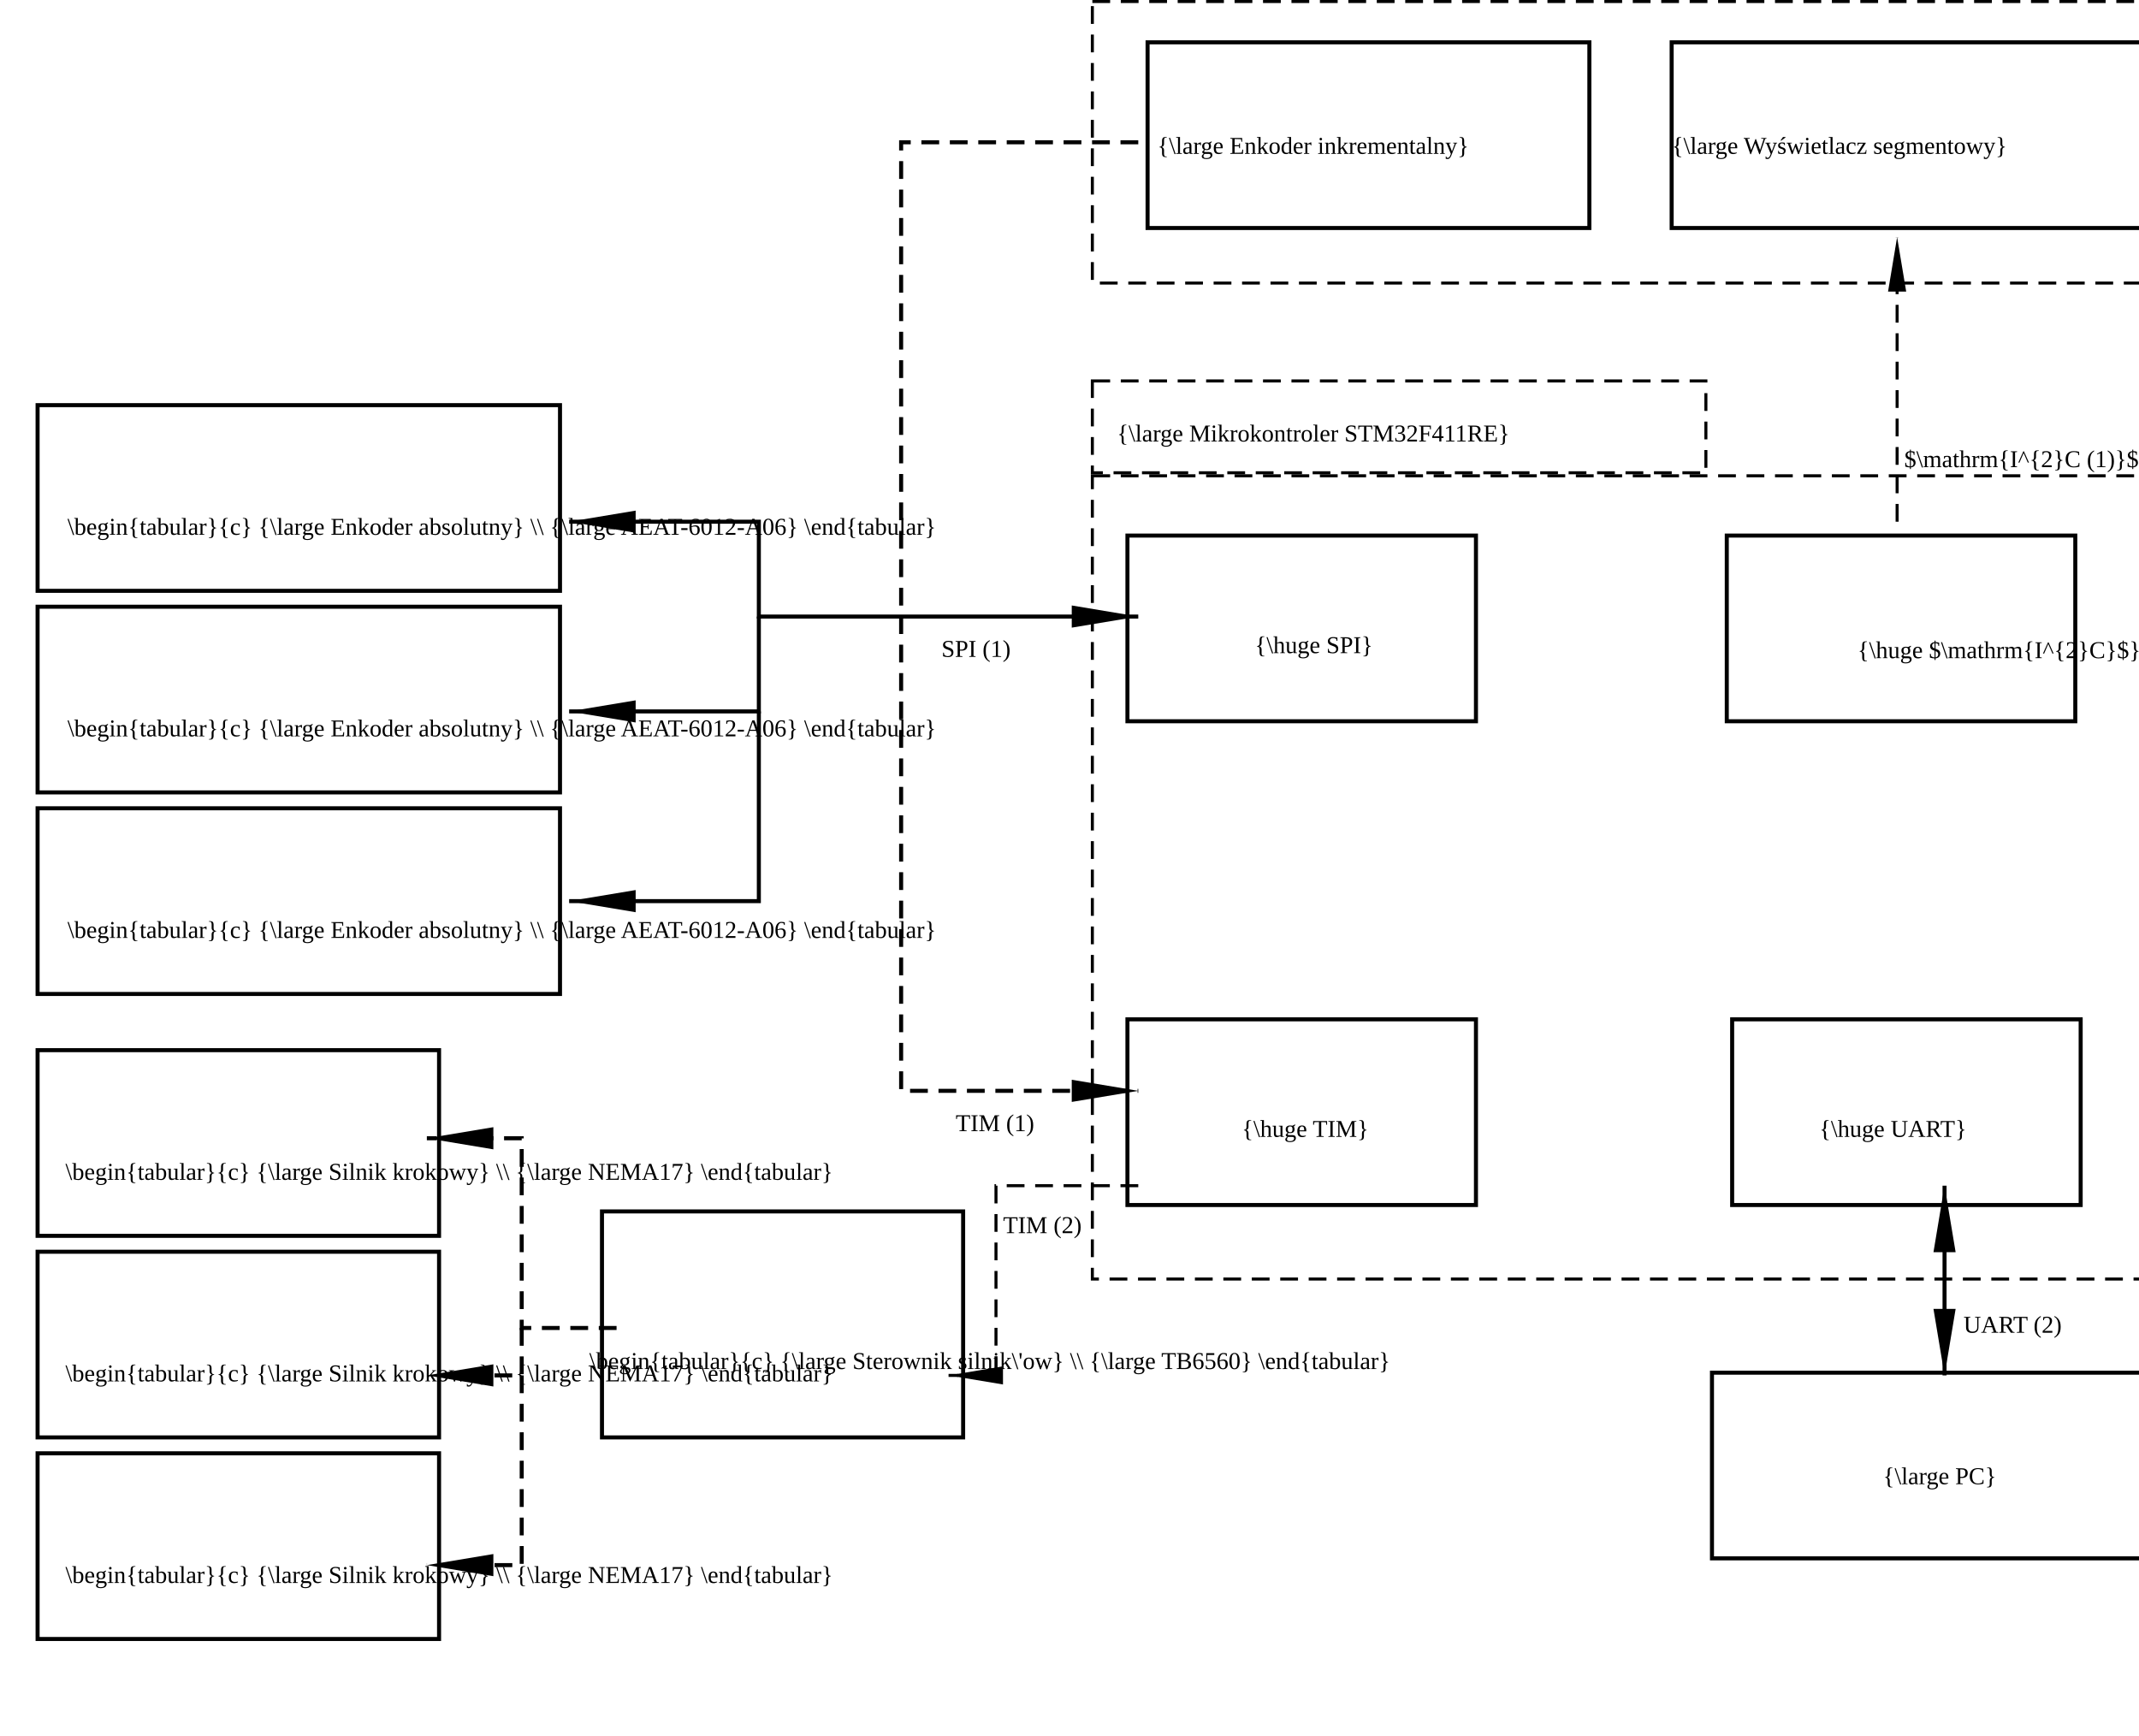
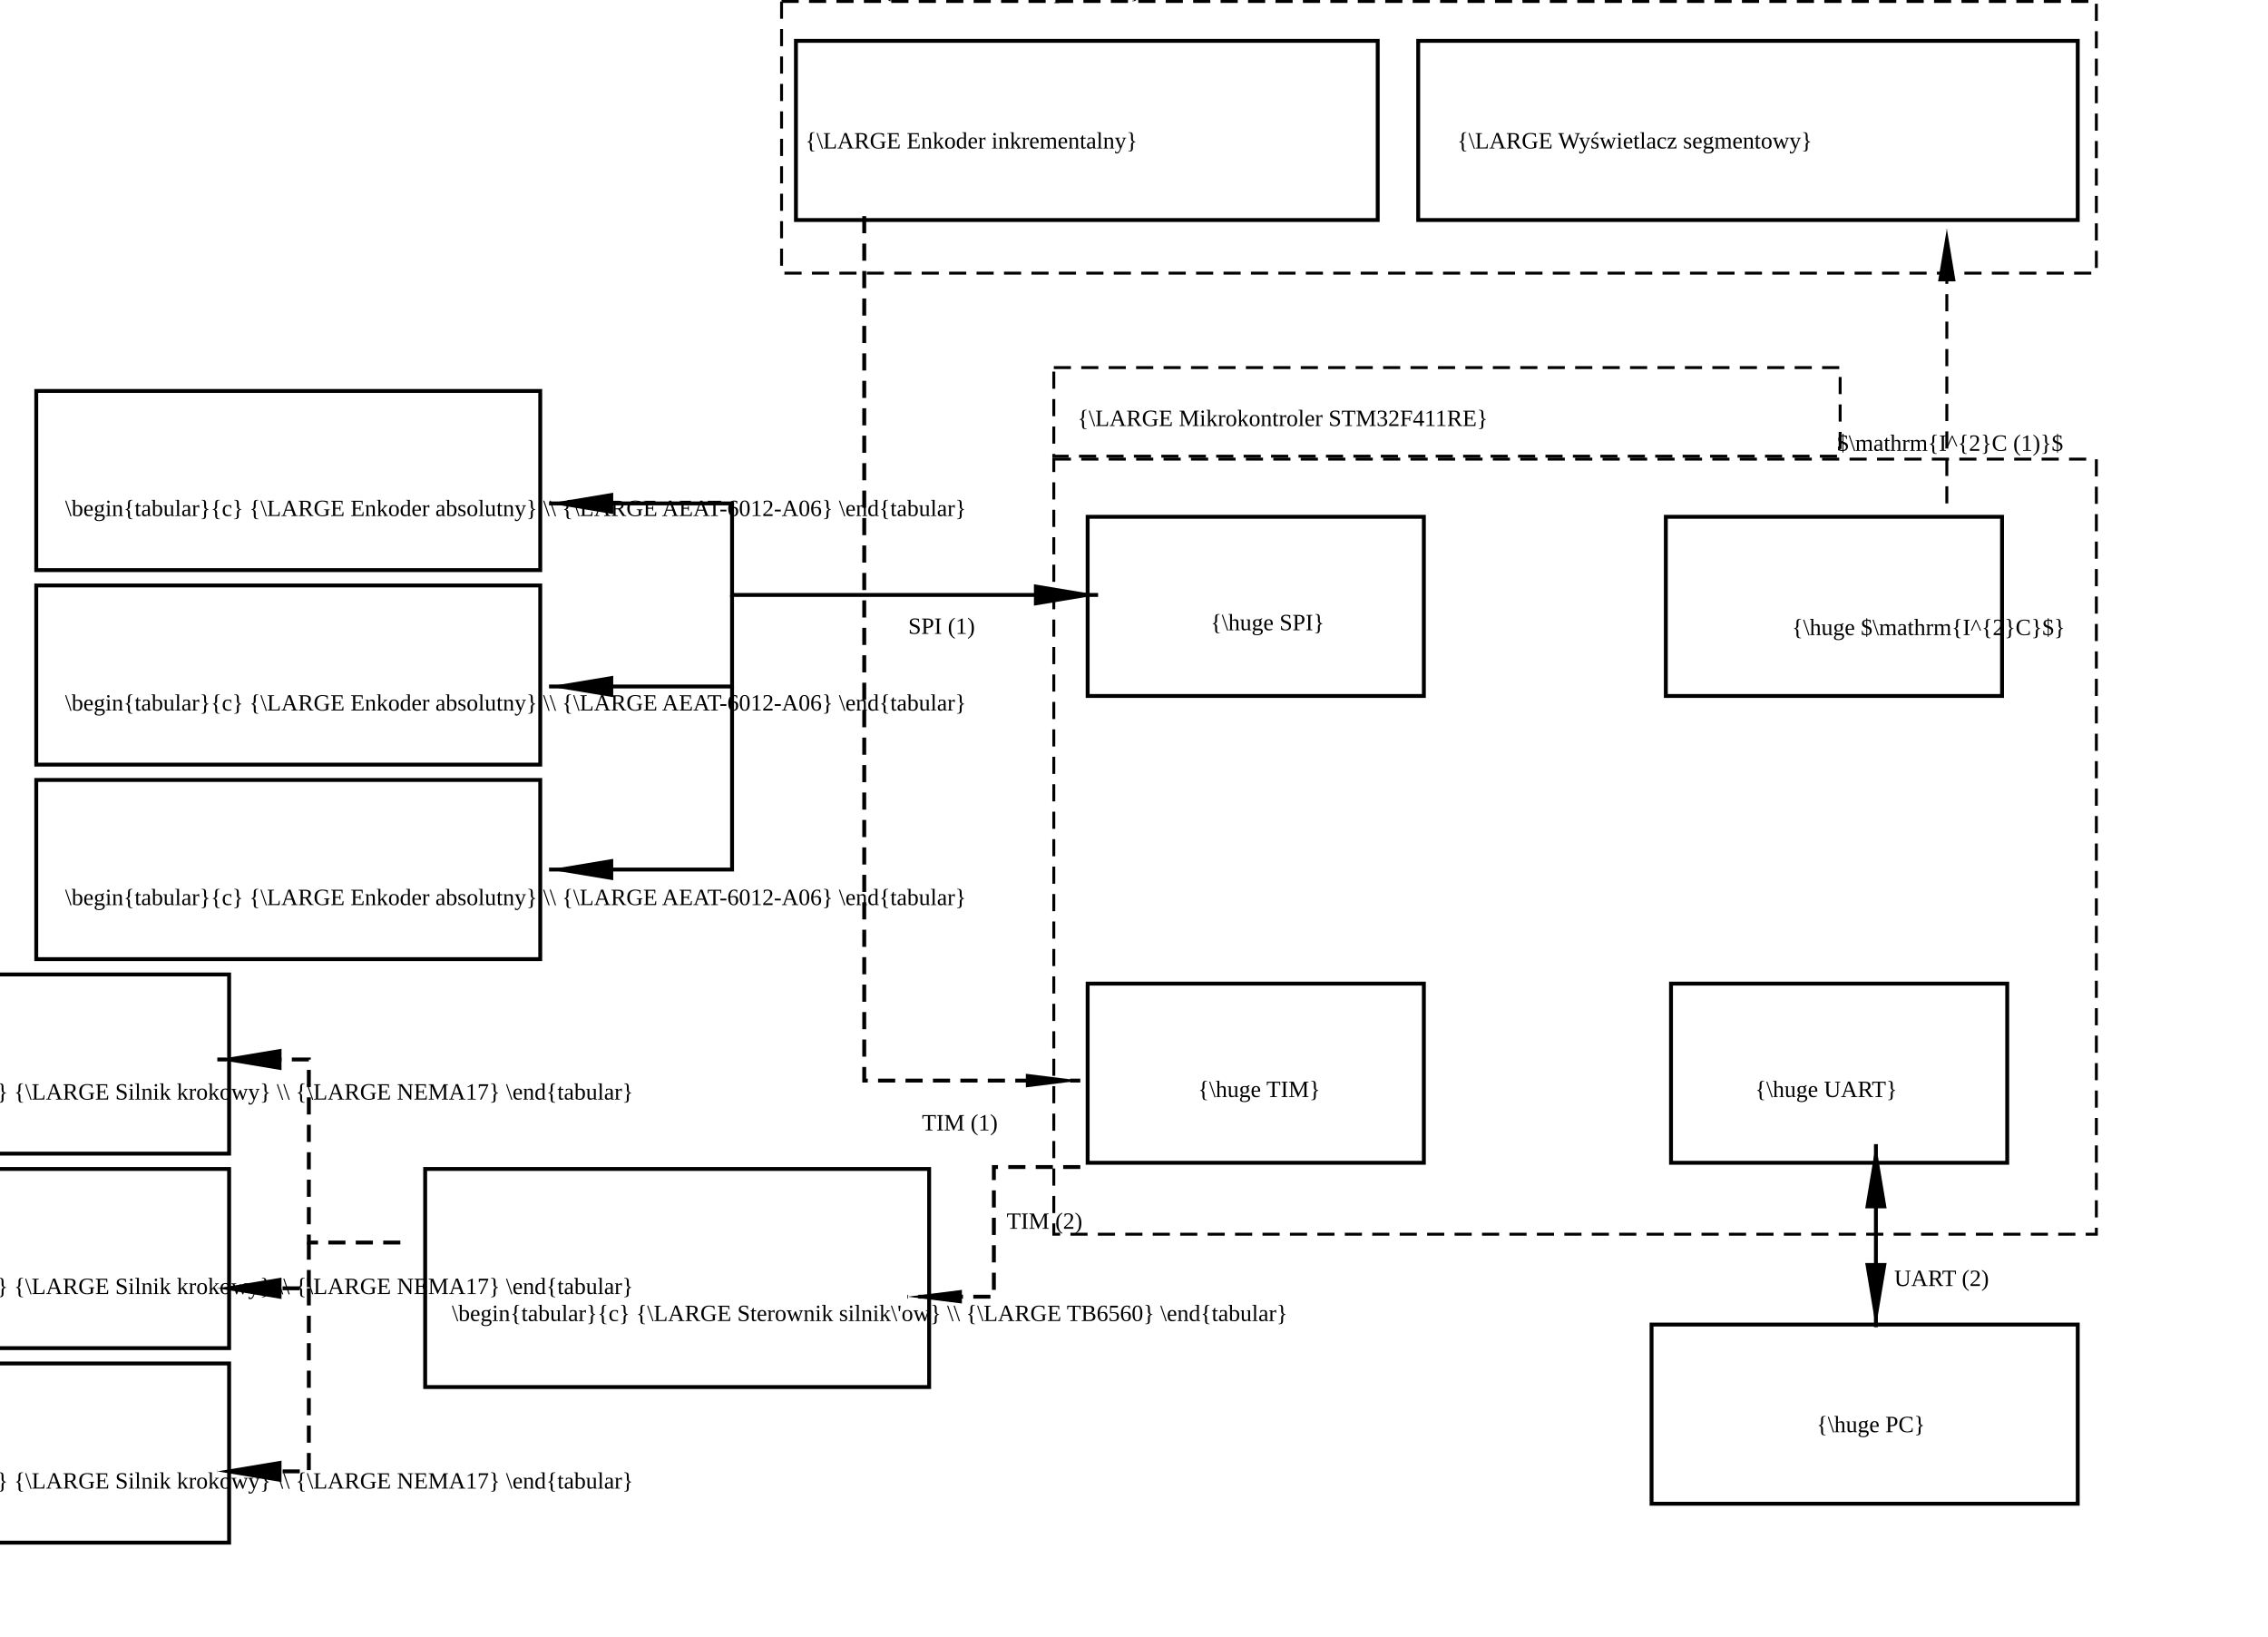
<svg xmlns="http://www.w3.org/2000/svg" xmlns:ns1="http://latexdraw.sourceforge.net/namespaces/latexdraw" version="1.1" baseProfile="full">
  <g>
-     <g ns1:type="rectangle" id="id20807068">
+     <g ns1:type="rectangle" id="id263959774">
      <rect x="559.333" y="265.706" width="172.902" height="92.118" ns1:borderPos="outer" stroke-width="2.0" stroke="black" fill="none" />
    </g>
-     <g ns1:type="rectangle" id="id386315084">
+     <g ns1:type="rectangle" id="id1010548503">
      <rect x="856.667" y="265.706" width="172.902" height="92.118" ns1:borderPos="outer" stroke-width="2.0" stroke="black" fill="none" />
    </g>
-     <g ns1:type="rectangle" id="id1000132918">
+     <g ns1:type="rectangle" id="id234486431">
      <rect x="559.333" y="505.706" width="172.902" height="92.118" ns1:borderPos="outer" stroke-width="2.0" stroke="black" fill="none" />
    </g>
-     <g ns1:type="text" id="id1785065971" fill="black" ns1:position="bl">
+     <g ns1:type="text" id="id1530489495" fill="black" ns1:position="bl">
      <text x="622.555" y="324.015">{\huge SPI}</text>
    </g>
-     <g ns1:type="text" id="id1862206774" fill="black" ns1:position="bl">
+     <g ns1:type="text" id="id1243526468" fill="black" ns1:position="bl">
      <text x="921.515" y="326.515">{\huge $\mathrm{I^{2}C}$}</text>
    </g>
-     <g ns1:type="text" id="id697251611" fill="black" ns1:position="bl">
+     <g ns1:type="text" id="id2123295425" fill="black" ns1:position="bl">
      <text x="616.051" y="564.015">{\huge TIM}</text>
    </g>
-     <g ns1:type="rectangle" id="id116281311">
+     <g ns1:type="rectangle" id="id1426093659">
      <rect x="18.647" y="201" width="259.176" height="92.118" ns1:borderPos="outer" stroke-width="2.0" stroke="black" fill="none" />
    </g>
-     <g ns1:type="text" id="id813352061" fill="black" ns1:position="bl">
-       <text x="33.485" y="265.309">\begin{tabular}{c} {\large Enkoder absolutny} \\  {\large AEAT-6012-A06}  \end{tabular}</text>
+     <g ns1:type="text" id="id396349635" fill="black" ns1:position="bl">
+       <text x="33.485" y="265.309">\begin{tabular}{c} {\LARGE Enkoder absolutny} \\  {\LARGE AEAT-6012-A06}  \end{tabular}</text>
    </g>
-     <g ns1:type="rectangle" id="id1142875418">
-       <rect x="18.647" y="521.0" width="199.176" height="92.118" ns1:borderPos="outer" stroke-width="2.0" stroke="black" fill="none" />
+     <g ns1:type="rectangle" id="id1107025605">
+       <rect x="-81.353" y="501.0" width="199.176" height="92.118" ns1:borderPos="outer" stroke-width="2.0" stroke="black" fill="none" />
    </g>
-     <g ns1:type="text" id="id1260109349" fill="black" ns1:position="bl">
-       <text x="32.485" y="585.309">\begin{tabular}{c} {\large Silnik krokowy} \\  {\large NEMA17}  \end{tabular}</text>
+     <g ns1:type="text" id="id1899451363" fill="black" ns1:position="bl">
+       <text x="-87.515" y="565.309">\begin{tabular}{c} {\LARGE Silnik krokowy} \\  {\LARGE NEMA17}  \end{tabular}</text>
    </g>
-     <g ns1:type="rectangle" id="id2015278185">
-       <rect x="298.647" y="601.0" width="179.176" height="112.118" ns1:borderPos="outer" stroke-width="2.0" stroke="black" fill="none" />
+     <g ns1:type="rectangle" id="id1856354038">
+       <rect x="218.647" y="601.0" width="259.176" height="112.118" ns1:borderPos="outer" stroke-width="2.0" stroke="black" fill="none" />
    </g>
-     <g ns1:type="text" id="id1822332275" fill="black" ns1:position="bl">
-       <text x="292.364" y="679.187">\begin{tabular}{c} {\large Sterownik silnik\'ow} \\  {\large TB6560}  \end{tabular}</text>
+     <g ns1:type="text" id="id964015098" fill="black" ns1:position="bl">
+       <text x="232.364" y="679.187">\begin{tabular}{c} {\LARGE Sterownik silnik\'ow} \\  {\LARGE TB6560}  \end{tabular}</text>
    </g>
-     <g ns1:type="rectangle" id="id1638848885">
-       <rect x="829.324" y="21.0" width="239.176" height="92.118" ns1:borderPos="outer" stroke-width="2.0" stroke="black" fill="none" />
+     <g ns1:type="rectangle" id="id2049220644">
+       <rect x="729.324" y="21.0" width="339.176" height="92.118" ns1:borderPos="outer" stroke-width="2.0" stroke="black" fill="none" />
    </g>
-     <g ns1:type="text" id="id1049387770" fill="black" ns1:position="bl">
-       <text x="829.412" y="76.309">{\large Wyświetlacz segmentowy}</text>
+     <g ns1:type="text" id="id686652528" fill="black" ns1:position="bl">
+       <text x="749.412" y="76.309">{\LARGE Wyświetlacz segmentowy}</text>
    </g>
-     <g ns1:type="rectangle" id="id696152367">
+     <g ns1:type="rectangle" id="id73524761">
+       <rect x="409.324" y="21.0" width="299.176" height="92.118" ns1:borderPos="outer" stroke-width="2.0" stroke="black" fill="none" />
+     </g>
+     <g ns1:type="text" id="id1917661589" fill="black" ns1:position="bl">
+       <text x="414.162" y="76.309">{\LARGE Enkoder inkrementalny}</text>
+     </g>
+     <g ns1:type="joinedLines" id="id2031571179">
+       <polyline points="376.471,305.882 376.471,352.941 282.353,352.941 " stroke-width="2.0" stroke="black" fill="none" ns1:rotationAngle="0.0" marker-end="url(#arrow1-2031571179)" />
+     </g>
+     <g ns1:type="joinedLines" id="id563062666">
+       <polyline points="376.471,352.941 376.471,447.059 282.353,447.059 " stroke-width="2.0" stroke="black" fill="none" ns1:rotationAngle="0.0" marker-end="url(#arrow1-563062666)" />
+     </g>
+     <g ns1:type="joinedLines" id="id2030466062">
+       <polyline points="564.706,305.882 376.471,305.882 376.471,258.824 282.353,258.824 " stroke-width="2.0" stroke="black" fill="none" ns1:rotationAngle="0.0" marker-start="url(#arrow0-2030466062)" marker-end="url(#arrow1-2030466062)" />
+     </g>
+     <g ns1:type="text" id="id634789138" fill="black" ns1:position="bl">
+       <text x="467.059" y="325.882">SPI (1)</text>
+     </g>
+     <g ns1:type="joinedLines" id="id1874508706">
+       <polyline points="205.882,638.824 158.824,638.824 158.824,544.706 111.765,544.706 " stroke-width="2.0" stroke="black" fill="none" stroke-dasharray="8.819, 5.292" ns1:rotationAngle="0.0" marker-end="url(#arrow1-1874508706)" />
+     </g>
+     <g ns1:type="joinedLines" id="id1228706638">
+       <polyline points="158.824,638.824 158.824,662.353 111.765,662.353 " stroke-width="2.0" stroke="black" fill="none" stroke-dasharray="8.819, 5.292" ns1:rotationAngle="0.0" marker-end="url(#arrow1-1228706638)" />
+     </g>
+     <g ns1:type="joinedLines" id="id1724579437">
+       <polyline points="158.824,662.353 158.824,756.471 111.765,756.471 " stroke-width="2.0" stroke="black" fill="none" stroke-dasharray="8.819, 5.292" ns1:rotationAngle="0.0" marker-end="url(#arrow1-1724579437)" />
+     </g>
+     <g ns1:type="joinedLines" id="id1871013172">
+       <polyline points="1001.176,258.824 1001.176,117.647 " stroke-width="1.5" stroke="black" stroke-dasharray="8.819, 5.292" ns1:rotationAngle="0.0" marker-end="url(#arrow1-1871013172)" />
+     </g>
+     <g ns1:type="text" id="id687303776" fill="black" ns1:position="bl">
+       <text x="474.118" y="581.176">TIM (1)</text>
+     </g>
+     <g ns1:type="text" id="id1149652205" fill="black" ns1:position="bl">
+       <text x="517.647" y="631.765">TIM (2)</text>
+     </g>
+     <g ns1:type="text" id="id1569971735" fill="black" ns1:position="bl">
+       <text x="554.118" y="219.015">{\LARGE Mikrokontroler STM32F411RE}</text>
+     </g>
+     <g ns1:type="rectangle" id="id1226585682">
+       <rect x="541.926" y="236.044" width="536.147" height="398.5" ns1:borderPos="outer" stroke-width="1.5" stroke="black" fill="none" stroke-dasharray="8.819, 5.292" />
+     </g>
+     <g ns1:type="rectangle" id="id1351540983">
+       <rect x="541.926" y="188.985" width="404.382" height="45.559" ns1:borderPos="outer" stroke-width="1.5" stroke="black" fill="none" stroke-dasharray="8.819, 5.292" />
+     </g>
+     <g ns1:type="text" id="id1528207073" fill="black" ns1:position="bl">
+       <text x="944.706" y="231.765">$\mathrm{I^{2}C (1)}$</text>
+     </g>
+     <g ns1:type="rectangle" id="id2092452908">
+       <rect x="859.333" y="505.706" width="172.902" height="92.118" ns1:borderPos="outer" stroke-width="2.0" stroke="black" fill="none" />
+     </g>
+     <g ns1:type="text" id="id196883288" fill="black" ns1:position="bl">
+       <text x="902.555" y="564.015">{\huge UART}</text>
+     </g>
+     <g ns1:type="rectangle" id="id903595823">
+       <rect x="849.324" y="681.0" width="219.176" height="92.118" ns1:borderPos="outer" stroke-width="2.0" stroke="black" fill="none" />
+     </g>
+     <g ns1:type="text" id="id1103300155" fill="black" ns1:position="bl">
+       <text x="934.162" y="736.309">{\huge PC}</text>
+     </g>
+     <g ns1:type="joinedLines" id="id709510035">
+       <polyline points="964.706,588.235 964.706,682.353 " stroke-width="2.0" stroke="black" ns1:rotationAngle="0.0" marker-start="url(#arrow0-709510035)" marker-end="url(#arrow1-709510035)" />
+     </g>
+     <g ns1:type="text" id="id439350182" fill="black" ns1:position="bl">
+       <text x="974.118" y="661.176">UART (2)</text>
+     </g>
+     <g ns1:type="rectangle" id="id1492470856">
+       <rect x="401.926" y="0.75" width="676.147" height="139.676" ns1:borderPos="outer" stroke-width="1.5" stroke="black" fill="none" stroke-dasharray="8.819, 5.292" />
+     </g>
+     <g ns1:type="rectangle" id="id1420261401">
+       <rect x="401.926" y="-46.309" width="384.032" height="45.559" ns1:borderPos="outer" stroke-width="1.5" stroke="black" fill="none" stroke-dasharray="8.819, 5.292" />
+     </g>
+     <g ns1:type="text" id="id1523060264" fill="black" ns1:position="bl">
+       <text x="454.118" y="-0.985">{\LARGE Panel operatora}</text>
+     </g>
+     <g ns1:type="rectangle" id="id1215366552">
      <rect x="18.647" y="301" width="259.176" height="92.118" ns1:borderPos="outer" stroke-width="2.0" stroke="black" fill="none" />
    </g>
-     <g ns1:type="text" id="id1132146095" fill="black" ns1:position="bl">
-       <text x="33.485" y="365.309">\begin{tabular}{c} {\large Enkoder absolutny} \\  {\large AEAT-6012-A06}  \end{tabular}</text>
+     <g ns1:type="text" id="id1833233925" fill="black" ns1:position="bl">
+       <text x="33.485" y="365.309">\begin{tabular}{c} {\LARGE Enkoder absolutny} \\  {\LARGE AEAT-6012-A06}  \end{tabular}</text>
    </g>
-     <g ns1:type="rectangle" id="id433507302">
+     <g ns1:type="rectangle" id="id1487746571">
      <rect x="18.647" y="401" width="259.176" height="92.118" ns1:borderPos="outer" stroke-width="2.0" stroke="black" fill="none" />
    </g>
-     <g ns1:type="text" id="id1470864261" fill="black" ns1:position="bl">
-       <text x="33.485" y="465.309">\begin{tabular}{c} {\large Enkoder absolutny} \\  {\large AEAT-6012-A06}  \end{tabular}</text>
+     <g ns1:type="text" id="id17236430" fill="black" ns1:position="bl">
+       <text x="33.485" y="465.309">\begin{tabular}{c} {\LARGE Enkoder absolutny} \\  {\LARGE AEAT-6012-A06}  \end{tabular}</text>
    </g>
-     <g ns1:type="rectangle" id="id2014180205">
-       <rect x="18.647" y="621.0" width="199.176" height="92.118" ns1:borderPos="outer" stroke-width="2.0" stroke="black" fill="none" />
+     <g ns1:type="joinedLines" id="id953116257">
+       <polyline points="444.444,111.111 444.444,555.556 555.556,555.556 " stroke-width="2.0" stroke="black" fill="none" stroke-dasharray="8.819, 5.292" ns1:rotationAngle="0.0" marker-end="url(#arrow1-953116257)" />
    </g>
-     <g ns1:type="text" id="id289869440" fill="black" ns1:position="bl">
-       <text x="32.485" y="685.309">\begin{tabular}{c} {\large Silnik krokowy} \\  {\large NEMA17}  \end{tabular}</text>
+     <g ns1:type="joinedLines" id="id1074635293">
+       <polyline points="555.556,600 511.111,600 511.111,666.667 466.667,666.667 " stroke-width="2.0" stroke="black" fill="none" stroke-dasharray="8.819, 5.292" ns1:rotationAngle="0.0" marker-end="url(#arrow1-1074635293)" />
    </g>
-     <g ns1:type="rectangle" id="id105255262">
-       <rect x="18.647" y="721.0" width="199.176" height="92.118" ns1:borderPos="outer" stroke-width="2.0" stroke="black" fill="none" />
+     <g ns1:type="rectangle" id="id1140647492">
+       <rect x="-81.353" y="601.0" width="199.176" height="92.118" ns1:borderPos="outer" stroke-width="2.0" stroke="black" fill="none" />
    </g>
-     <g ns1:type="text" id="id231692461" fill="black" ns1:position="bl">
-       <text x="32.485" y="785.309">\begin{tabular}{c} {\large Silnik krokowy} \\  {\large NEMA17}  \end{tabular}</text>
+     <g ns1:type="text" id="id1626524098" fill="black" ns1:position="bl">
+       <text x="-87.515" y="665.309">\begin{tabular}{c} {\LARGE Silnik krokowy} \\  {\LARGE NEMA17}  \end{tabular}</text>
    </g>
-     <g ns1:type="rectangle" id="id993354923">
-       <rect x="569.324" y="21.0" width="219.176" height="92.118" ns1:borderPos="outer" stroke-width="2.0" stroke="black" fill="none" />
+     <g ns1:type="rectangle" id="id914118329">
+       <rect x="-81.353" y="701.0" width="199.176" height="92.118" ns1:borderPos="outer" stroke-width="2.0" stroke="black" fill="none" />
    </g>
-     <g ns1:type="text" id="id167012559" fill="black" ns1:position="bl">
-       <text x="574.162" y="76.309">{\large Enkoder inkrementalny}</text>
-     </g>
-     <g ns1:type="joinedLines" id="id1875288372">
-       <polyline points="376.471,305.882 376.471,352.941 282.353,352.941 " stroke-width="2.0" stroke="black" fill="none" ns1:rotationAngle="0.0" marker-end="url(#arrow1-1875288372)" />
-     </g>
-     <g ns1:type="joinedLines" id="id229323181">
-       <polyline points="376.471,352.941 376.471,447.059 282.353,447.059 " stroke-width="2.0" stroke="black" fill="none" ns1:rotationAngle="0.0" marker-end="url(#arrow1-229323181)" />
-     </g>
-     <g ns1:type="joinedLines" id="id259904062">
-       <polyline points="564.706,305.882 376.471,305.882 376.471,258.824 282.353,258.824 " stroke-width="2.0" stroke="black" fill="none" ns1:rotationAngle="0.0" marker-start="url(#arrow0-259904062)" marker-end="url(#arrow1-259904062)" />
-     </g>
-     <g ns1:type="text" id="id1863950365" fill="black" ns1:position="bl">
-       <text x="467.059" y="325.882">SPI (1)</text>
-     </g>
-     <g ns1:type="joinedLines" id="id244610018">
-       <polyline points="305.882,658.824 258.824,658.824 258.824,564.706 211.765,564.706 " stroke-width="2.0" stroke="black" fill="none" stroke-dasharray="8.819, 5.292" ns1:rotationAngle="0.0" marker-end="url(#arrow1-244610018)" />
-     </g>
-     <g ns1:type="joinedLines" id="id1240509652">
-       <polyline points="258.824,658.824 258.824,682.353 211.765,682.353 " stroke-width="2.0" stroke="black" fill="none" stroke-dasharray="8.819, 5.292" ns1:rotationAngle="0.0" marker-end="url(#arrow1-1240509652)" />
-     </g>
-     <g ns1:type="joinedLines" id="id1189974343">
-       <polyline points="258.824,682.353 258.824,776.471 211.765,776.471 " stroke-width="2.0" stroke="black" fill="none" stroke-dasharray="8.819, 5.292" ns1:rotationAngle="0.0" marker-end="url(#arrow1-1189974343)" />
-     </g>
-     <g ns1:type="joinedLines" id="id180537080">
-       <polyline points="564.706,588.235 494.118,588.235 494.118,682.353 470.588,682.353 " stroke-width="1.5" stroke="black" fill="none" stroke-dasharray="8.819, 5.292" ns1:rotationAngle="0.0" marker-end="url(#arrow1-180537080)" />
-     </g>
-     <g ns1:type="joinedLines" id="id201817336">
-       <polyline points="941.176,258.824 941.176,117.647 " stroke-width="1.5" stroke="black" stroke-dasharray="8.819, 5.292" ns1:rotationAngle="0.0" marker-end="url(#arrow1-201817336)" />
-     </g>
-     <g ns1:type="text" id="id740662475" fill="black" ns1:position="bl">
-       <text x="474.118" y="561.176">TIM (1)</text>
-     </g>
-     <g ns1:type="text" id="id797756659" fill="black" ns1:position="bl">
-       <text x="497.647" y="611.765">TIM (2)</text>
-     </g>
-     <g ns1:type="text" id="id1506675855" fill="black" ns1:position="bl">
-       <text x="554.118" y="219.015">{\large Mikrokontroler STM32F411RE}</text>
-     </g>
-     <g ns1:type="rectangle" id="id1419329568">
-       <rect x="541.926" y="236.044" width="536.147" height="398.5" ns1:borderPos="outer" stroke-width="1.5" stroke="black" fill="none" stroke-dasharray="8.819, 5.292" />
-     </g>
-     <g ns1:type="rectangle" id="id746776074">
-       <rect x="541.926" y="188.985" width="304.382" height="45.559" ns1:borderPos="outer" stroke-width="1.5" stroke="black" fill="none" stroke-dasharray="8.819, 5.292" />
-     </g>
-     <g ns1:type="text" id="id1507209344" fill="black" ns1:position="bl">
-       <text x="944.706" y="231.765">$\mathrm{I^{2}C (1)}$</text>
-     </g>
-     <g ns1:type="rectangle" id="id733678287">
-       <rect x="859.333" y="505.706" width="172.902" height="92.118" ns1:borderPos="outer" stroke-width="2.0" stroke="black" fill="none" />
-     </g>
-     <g ns1:type="text" id="id987546624" fill="black" ns1:position="bl">
-       <text x="902.555" y="564.015">{\huge UART}</text>
-     </g>
-     <g ns1:type="rectangle" id="id62244000">
-       <rect x="849.324" y="681.0" width="219.176" height="92.118" ns1:borderPos="outer" stroke-width="2.0" stroke="black" fill="none" />
-     </g>
-     <g ns1:type="text" id="id1031881961" fill="black" ns1:position="bl">
-       <text x="934.162" y="736.309">{\large PC}</text>
-     </g>
-     <g ns1:type="joinedLines" id="id1686989145">
-       <polyline points="964.706,588.235 964.706,682.353 " stroke-width="2.0" stroke="black" ns1:rotationAngle="0.0" marker-start="url(#arrow0-1686989145)" marker-end="url(#arrow1-1686989145)" />
-     </g>
-     <g ns1:type="text" id="id1579416326" fill="black" ns1:position="bl">
-       <text x="974.118" y="661.176">UART (2)</text>
-     </g>
-     <g ns1:type="joinedLines" id="id970227566">
-       <polyline points="564.706,70.588 447.059,70.588 447.059,541.176 564.706,541.176 " stroke-width="2.0" stroke="black" fill="none" stroke-dasharray="8.819, 5.292" ns1:rotationAngle="0.0" marker-end="url(#arrow1-970227566)" />
-     </g>
-     <g ns1:type="rectangle" id="id308547003">
-       <rect x="541.926" y="0.75" width="536.147" height="139.676" ns1:borderPos="outer" stroke-width="1.5" stroke="black" fill="none" stroke-dasharray="8.819, 5.292" />
-     </g>
-     <g ns1:type="rectangle" id="id1647866905">
-       <rect x="541.926" y="-46.309" width="304.382" height="45.559" ns1:borderPos="outer" stroke-width="1.5" stroke="black" fill="none" stroke-dasharray="8.819, 5.292" />
-     </g>
-     <g ns1:type="text" id="id811615067" fill="black" ns1:position="bl">
-       <text x="554.118" y="-20.985">{\large Panel operatora}</text>
+     <g ns1:type="text" id="id1286446132" fill="black" ns1:position="bl">
+       <text x="-87.515" y="765.309">\begin{tabular}{c} {\LARGE Silnik krokowy} \\  {\LARGE NEMA17}  \end{tabular}</text>
    </g>
  </g>
  <defs>
-     <marker overflow="visible" orient="auto" id="arrow1-1875288372">
+     <marker overflow="visible" orient="auto" id="arrow1-2031571179">
      <path d="M 0.0 0.0 L -16.5 2.75 L -16.5 0.0 L -16.5 -2.75 z " ns1:arrSizeNum="4.0" fill="black" />
    </marker>
-     <marker overflow="visible" orient="auto" id="arrow1-229323181">
+     <marker overflow="visible" orient="auto" id="arrow1-563062666">
      <path d="M 0.0 0.0 L -16.5 2.75 L -16.5 0.0 L -16.5 -2.75 z " ns1:arrSizeNum="4.0" fill="black" />
    </marker>
-     <marker overflow="visible" orient="auto" id="arrow0-259904062">
+     <marker overflow="visible" orient="auto" id="arrow0-2030466062">
      <path d="M 0.0 0.0 L 16.5 2.75 L 16.5 0.0 L 16.5 -2.75 z " ns1:arrSizeNum="4.0" fill="black" />
    </marker>
-     <marker overflow="visible" orient="auto" id="arrow1-259904062">
+     <marker overflow="visible" orient="auto" id="arrow1-2030466062">
      <path d="M 0.0 0.0 L -16.5 2.75 L -16.5 0.0 L -16.5 -2.75 z " ns1:arrSizeNum="4.0" fill="black" />
    </marker>
-     <marker overflow="visible" orient="auto" id="arrow1-244610018">
+     <marker overflow="visible" orient="auto" id="arrow1-1874508706">
      <path d="M 0.0 0.0 L -16.5 2.75 L -16.5 0.0 L -16.5 -2.75 z " ns1:arrSizeNum="4.0" fill="black" />
    </marker>
-     <marker overflow="visible" orient="auto" id="arrow1-1240509652">
+     <marker overflow="visible" orient="auto" id="arrow1-1228706638">
      <path d="M 0.0 0.0 L -16.5 2.75 L -16.5 0.0 L -16.5 -2.75 z " ns1:arrSizeNum="4.0" fill="black" />
    </marker>
-     <marker overflow="visible" orient="auto" id="arrow1-1189974343">
+     <marker overflow="visible" orient="auto" id="arrow1-1724579437">
      <path d="M 0.0 0.0 L -16.5 2.75 L -16.5 0.0 L -16.5 -2.75 z " ns1:arrSizeNum="4.0" fill="black" />
    </marker>
-     <marker overflow="visible" orient="auto" id="arrow1-180537080">
+     <marker overflow="visible" orient="auto" id="arrow1-1871013172">
      <path d="M 0.0 0.0 L -18.0 3.0 L -18.0 0.0 L -18.0 -3.0 z " ns1:arrSizeNum="4.0" fill="black" />
    </marker>
-     <marker overflow="visible" orient="auto" id="arrow1-201817336">
-       <path d="M 0.0 0.0 L -18.0 3.0 L -18.0 0.0 L -18.0 -3.0 z " ns1:arrSizeNum="4.0" fill="black" />
-     </marker>
-     <marker overflow="visible" orient="auto" id="arrow0-1686989145">
+     <marker overflow="visible" orient="auto" id="arrow0-709510035">
      <path d="M 0.0 0.0 L 16.5 2.75 L 16.5 0.0 L 16.5 -2.75 z " ns1:arrSizeNum="4.0" fill="black" />
    </marker>
-     <marker overflow="visible" orient="auto" id="arrow1-1686989145">
+     <marker overflow="visible" orient="auto" id="arrow1-709510035">
      <path d="M 0.0 0.0 L -16.5 2.75 L -16.5 0.0 L -16.5 -2.75 z " ns1:arrSizeNum="4.0" fill="black" />
    </marker>
-     <marker overflow="visible" orient="auto" id="arrow1-970227566">
-       <path d="M 0.0 0.0 L -16.5 2.75 L -16.5 0.0 L -16.5 -2.75 z " ns1:arrSizeNum="4.0" fill="black" />
+     <marker overflow="visible" orient="auto" id="arrow1-953116257">
+       <path d="M 0.0 0.0 L -14.0 1.75 L -14.0 0.0 L -14.0 -1.75 z " ns1:arrSizeNum="2.0" fill="black" />
+     </marker>
+     <marker overflow="visible" orient="auto" id="arrow1-1074635293">
+       <path d="M 0.0 0.0 L -14.0 1.75 L -14.0 0.0 L -14.0 -1.75 z " ns1:arrSizeNum="2.0" fill="black" />
    </marker>
  </defs>
</svg>
